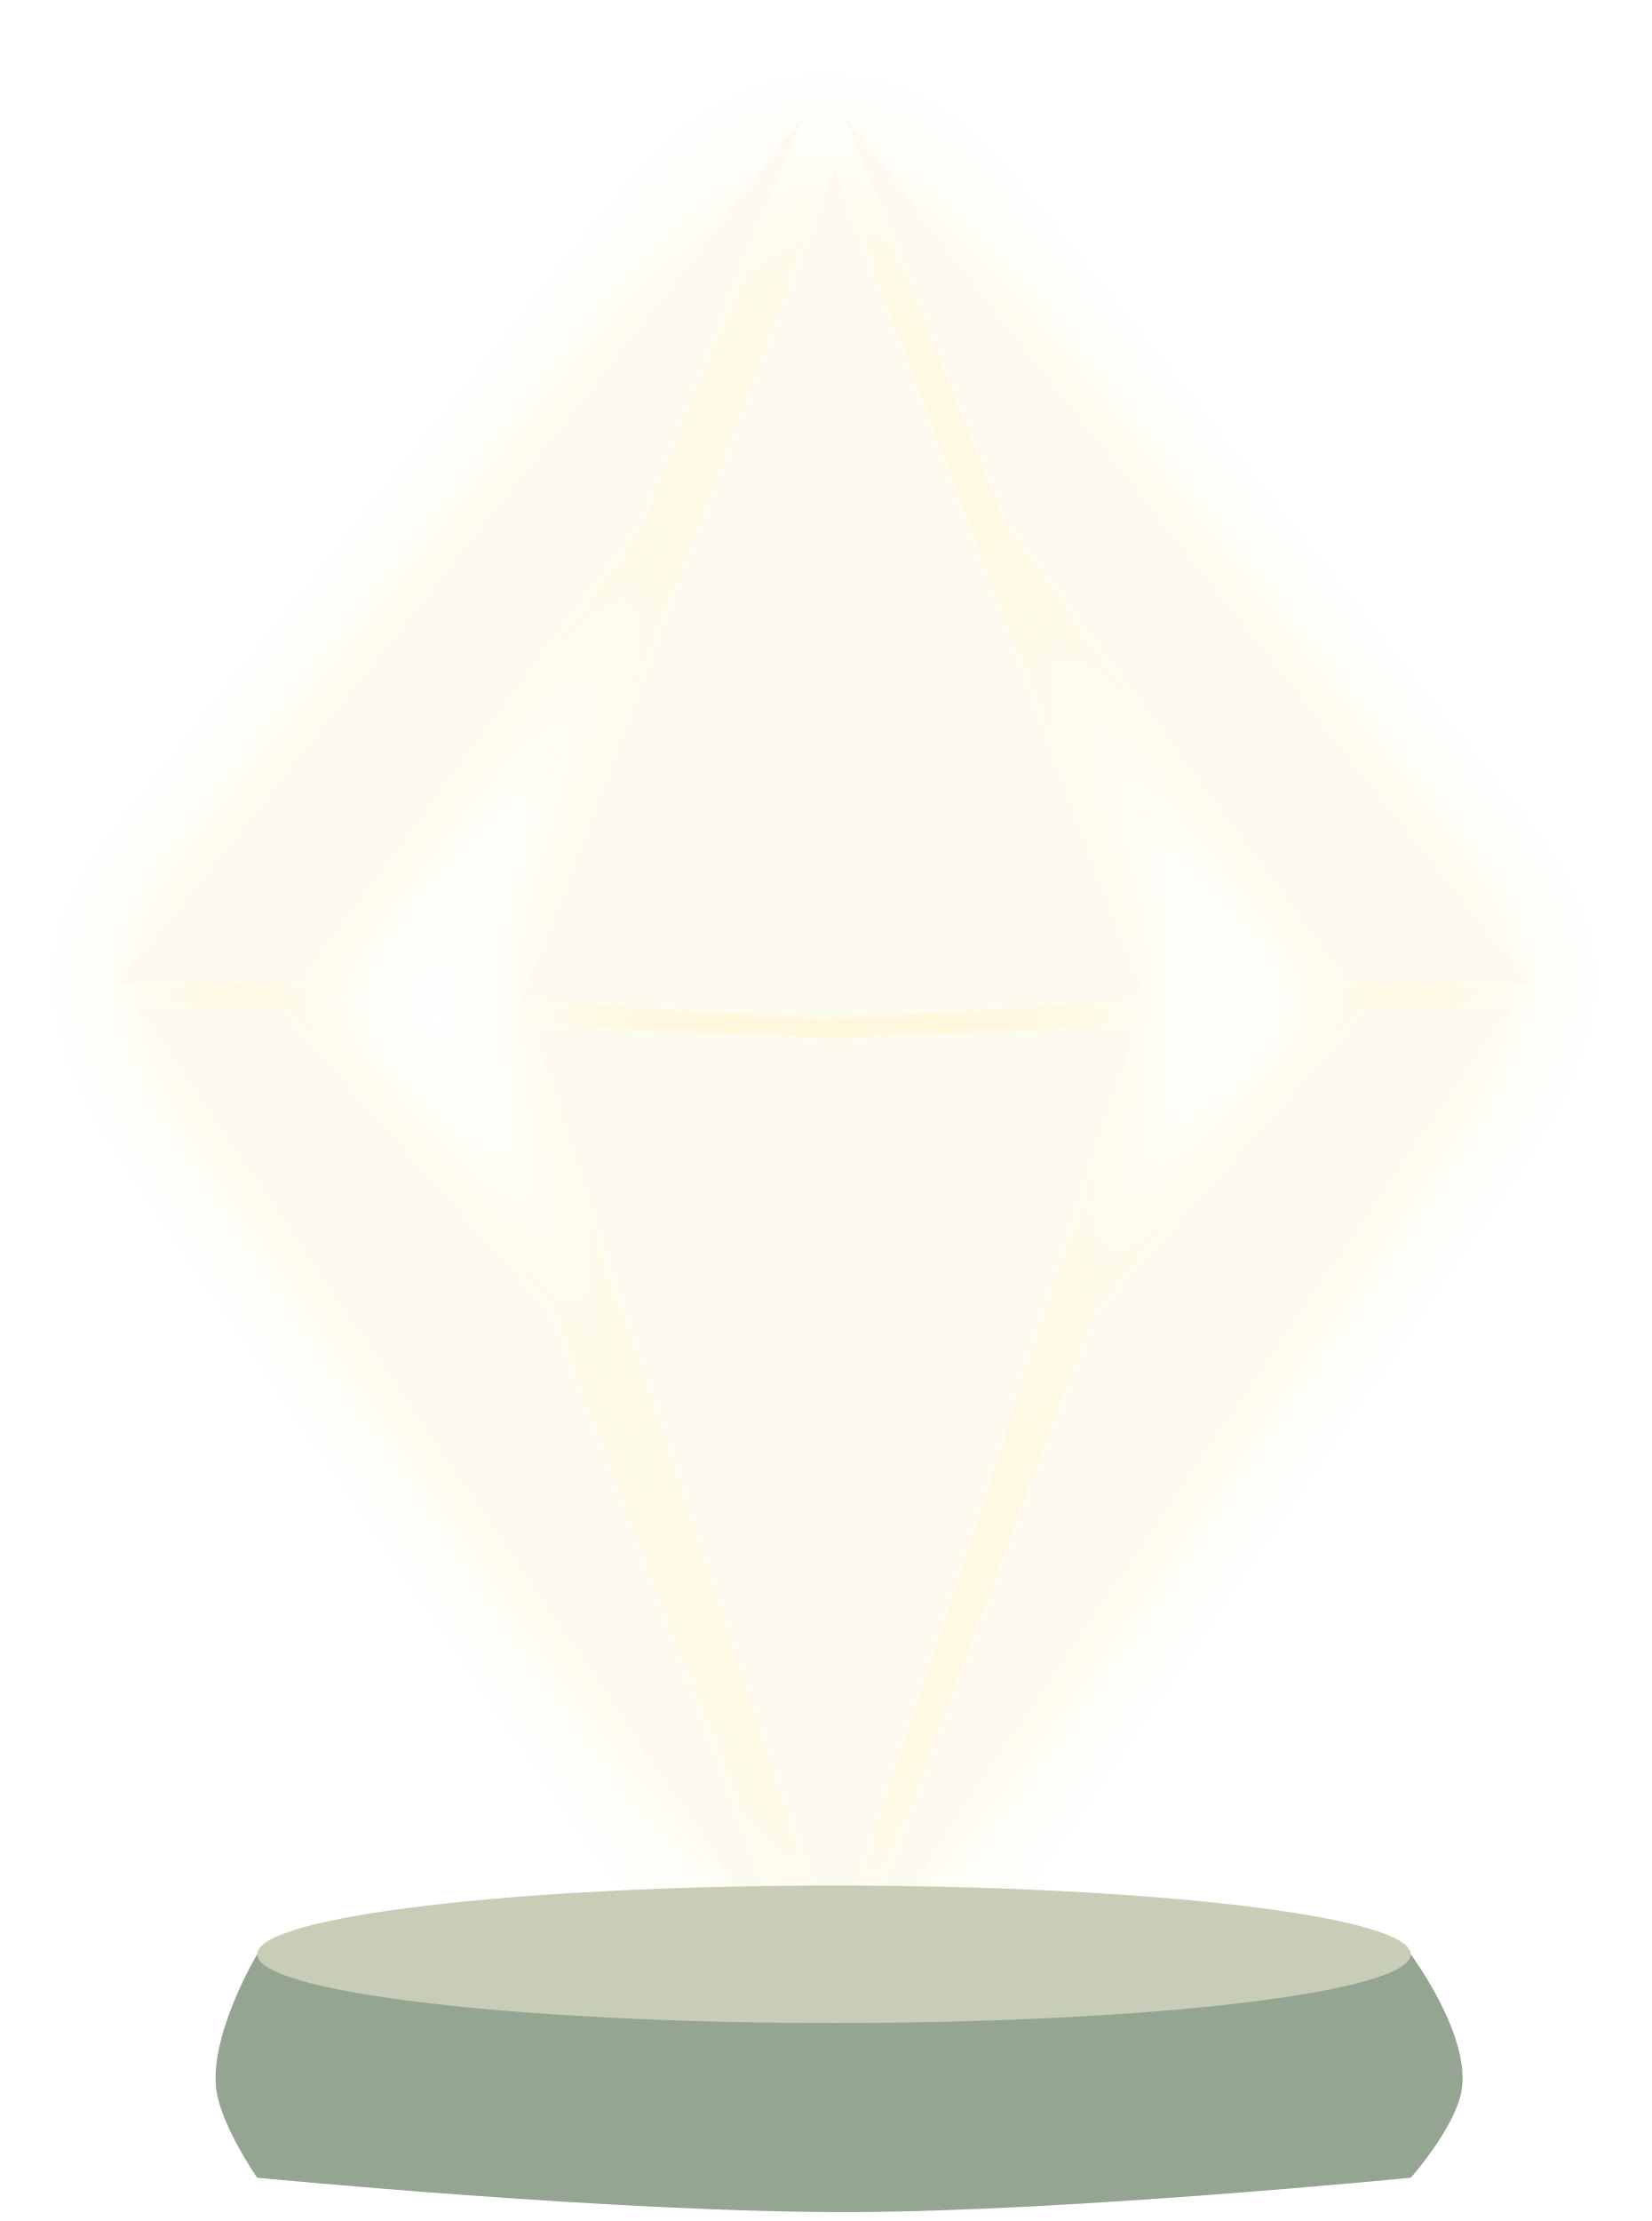
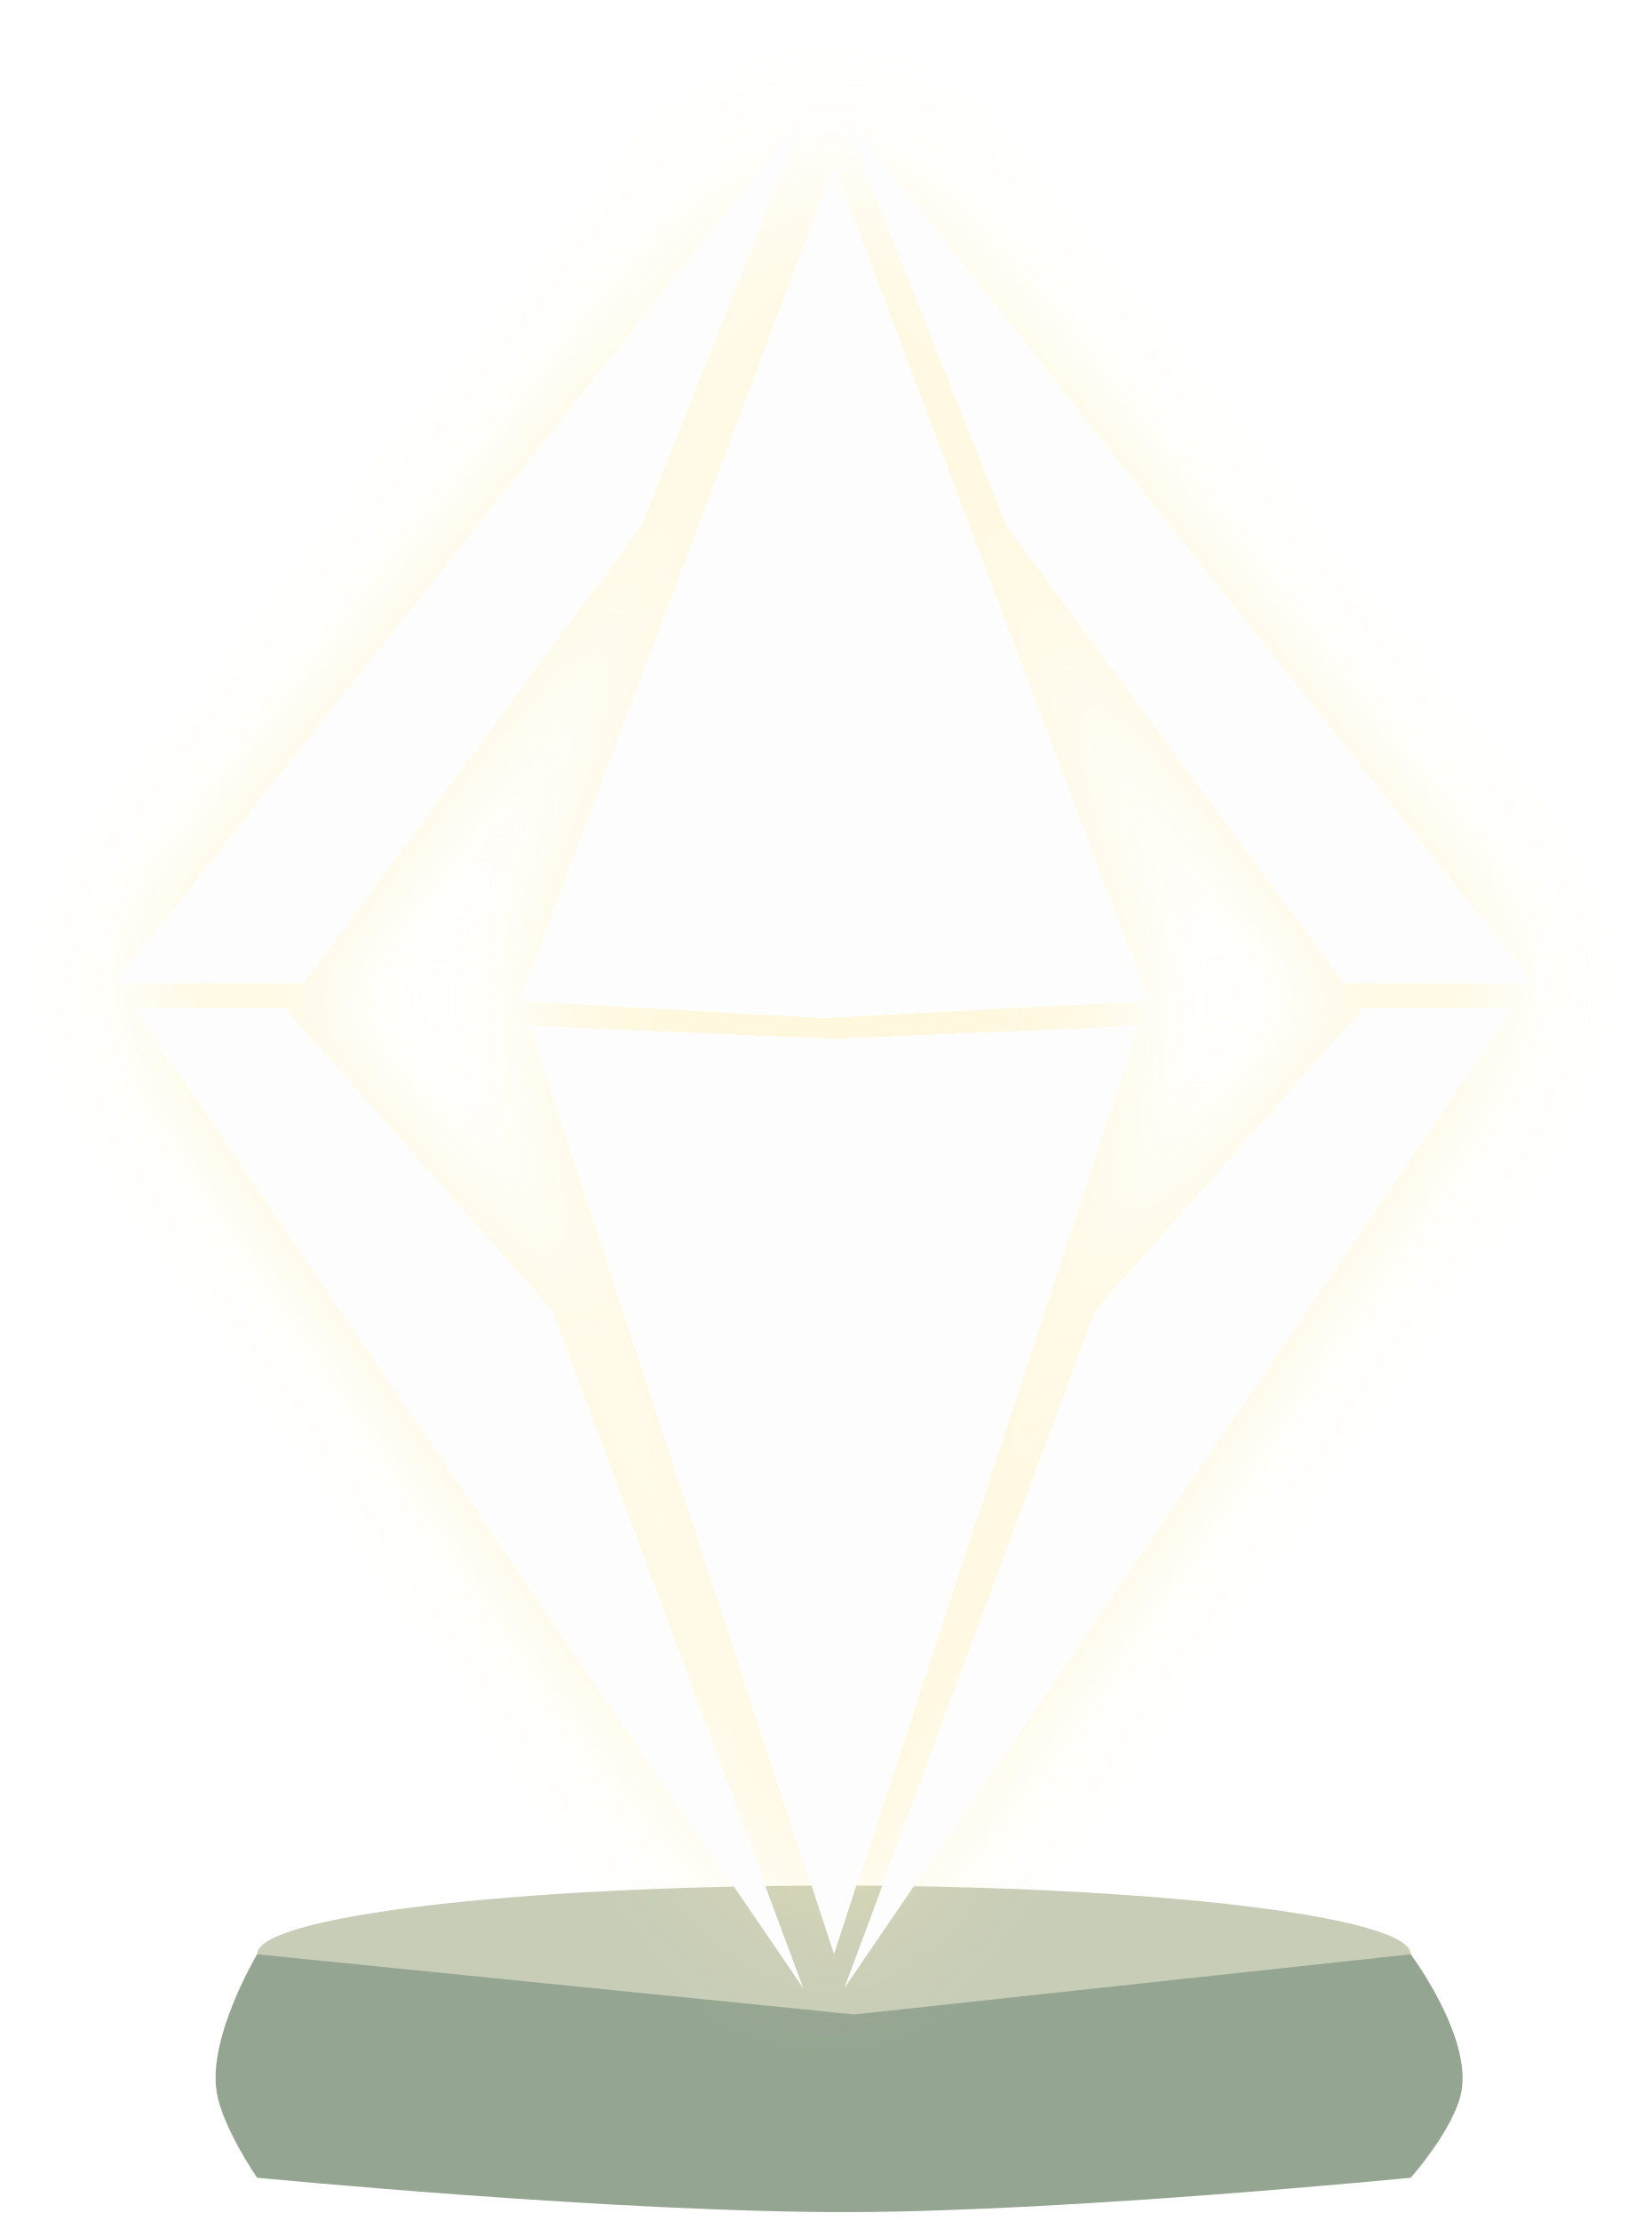
<svg xmlns="http://www.w3.org/2000/svg" width="93" height="125" viewBox="0 0 93 125" fill="none">
+   <ellipse cx="32.472" cy="3.869" rx="32.472" ry="3.869" transform="matrix(1 0 0 -1 14.4766 113.859)" fill="#C8CDB8" />
+   <path d="M14.475 109.99L48.086 113.375L79.419 109.99C79.419 109.99 82.864 114.603 82.267 117.728C81.869 119.812 79.419 122.564 79.419 122.564C79.419 122.564 60.355 124.447 48.086 124.498C34.93 124.553 14.475 122.564 14.475 122.564C14.475 122.564 12.52 119.743 12.196 117.728C11.7 114.642 14.475 109.99 14.475 109.99Z" fill="#94A591" />
  <g filter="url(#filter0_d_2450_594)">
-     <path d="M46.949 9.402L64.61 56.311L46.38 57.279L29.289 56.311L46.949 9.402Z" fill="#FDFAF0" />
-     <path d="M46.95 109.99L64.041 57.762L46.95 58.487L29.859 57.762L46.95 109.99Z" fill="#FDFAF0" />
-     <path d="M36.099 29.547L17.045 55.344H6.5L45.238 6.5L36.099 29.547Z" fill="#FDFAF0" />
-     <path d="M16.181 56.976L31.079 73.794L45.232 111.923L7.633 56.793H16.181V56.976Z" fill="#FDFAF0" />
-     <path d="M56.663 29.547L75.717 55.344H86.262L47.523 6.5L56.663 29.547Z" fill="#FDFAF0" />
-     <path d="M76.573 56.976L61.668 73.802L47.518 111.923L85.117 56.793H76.573V56.976Z" fill="#FDFAF0" />
+     <path d="M46.949 9.402L64.61 56.311L46.38 57.279L29.289 56.311L46.949 9.402Z" fill="#FDFDFD" />
+     <path d="M46.95 109.99L64.041 57.762L46.95 58.487L29.859 57.762L46.95 109.99Z" fill="#FDFDFD" />
+     <path d="M36.099 29.547L17.045 55.344H6.5L45.238 6.5L36.099 29.547Z" fill="#FDFDFD" />
+     <path d="M16.181 56.976L31.079 73.794L45.232 111.923L7.633 56.793H16.181V56.976Z" fill="#FDFDFD" />
+     <path d="M56.663 29.547L75.717 55.344H86.262L47.523 6.5L56.663 29.547Z" fill="#FDFDFD" />
+     <path d="M76.573 56.976L61.668 73.802L47.518 111.923L85.117 56.793H76.573V56.976Z" fill="#FDFDFD" />
  </g>
-   <path d="M14.475 109.99L48.086 113.375L79.419 109.99C79.419 109.99 82.864 114.603 82.267 117.728C81.869 119.812 79.419 122.564 79.419 122.564C79.419 122.564 60.355 124.447 48.086 124.498C34.93 124.553 14.475 122.564 14.475 122.564C14.475 122.564 12.52 119.743 12.196 117.728C11.7 114.642 14.475 109.99 14.475 109.99Z" fill="#94A591" />
-   <ellipse cx="32.472" cy="3.869" rx="32.472" ry="3.869" transform="matrix(1 0 0 -1 14.4766 113.859)" fill="#C8CDB8" />
  <defs>
    <filter id="filter0_d_2450_594" x="0" y="0" width="92.762" height="118.422" filterUnits="userSpaceOnUse" color-interpolation-filters="sRGB">
      <feFlood flood-opacity="0" result="BackgroundImageFix" />
      <feColorMatrix in="SourceAlpha" type="matrix" values="0 0 0 0 0 0 0 0 0 0 0 0 0 0 0 0 0 0 127 0" result="hardAlpha" />
      <feOffset />
      <feGaussianBlur stdDeviation="3.25" />
      <feComposite in2="hardAlpha" operator="out" />
      <feColorMatrix type="matrix" values="0 0 0 0 1 0 0 0 0 0.934 0 0 0 0 0.695 0 0 0 0.48 0" />
      <feBlend mode="normal" in2="BackgroundImageFix" result="effect1_dropShadow_2450_594" />
      <feBlend mode="normal" in="SourceGraphic" in2="effect1_dropShadow_2450_594" result="shape" />
    </filter>
  </defs>
</svg>
